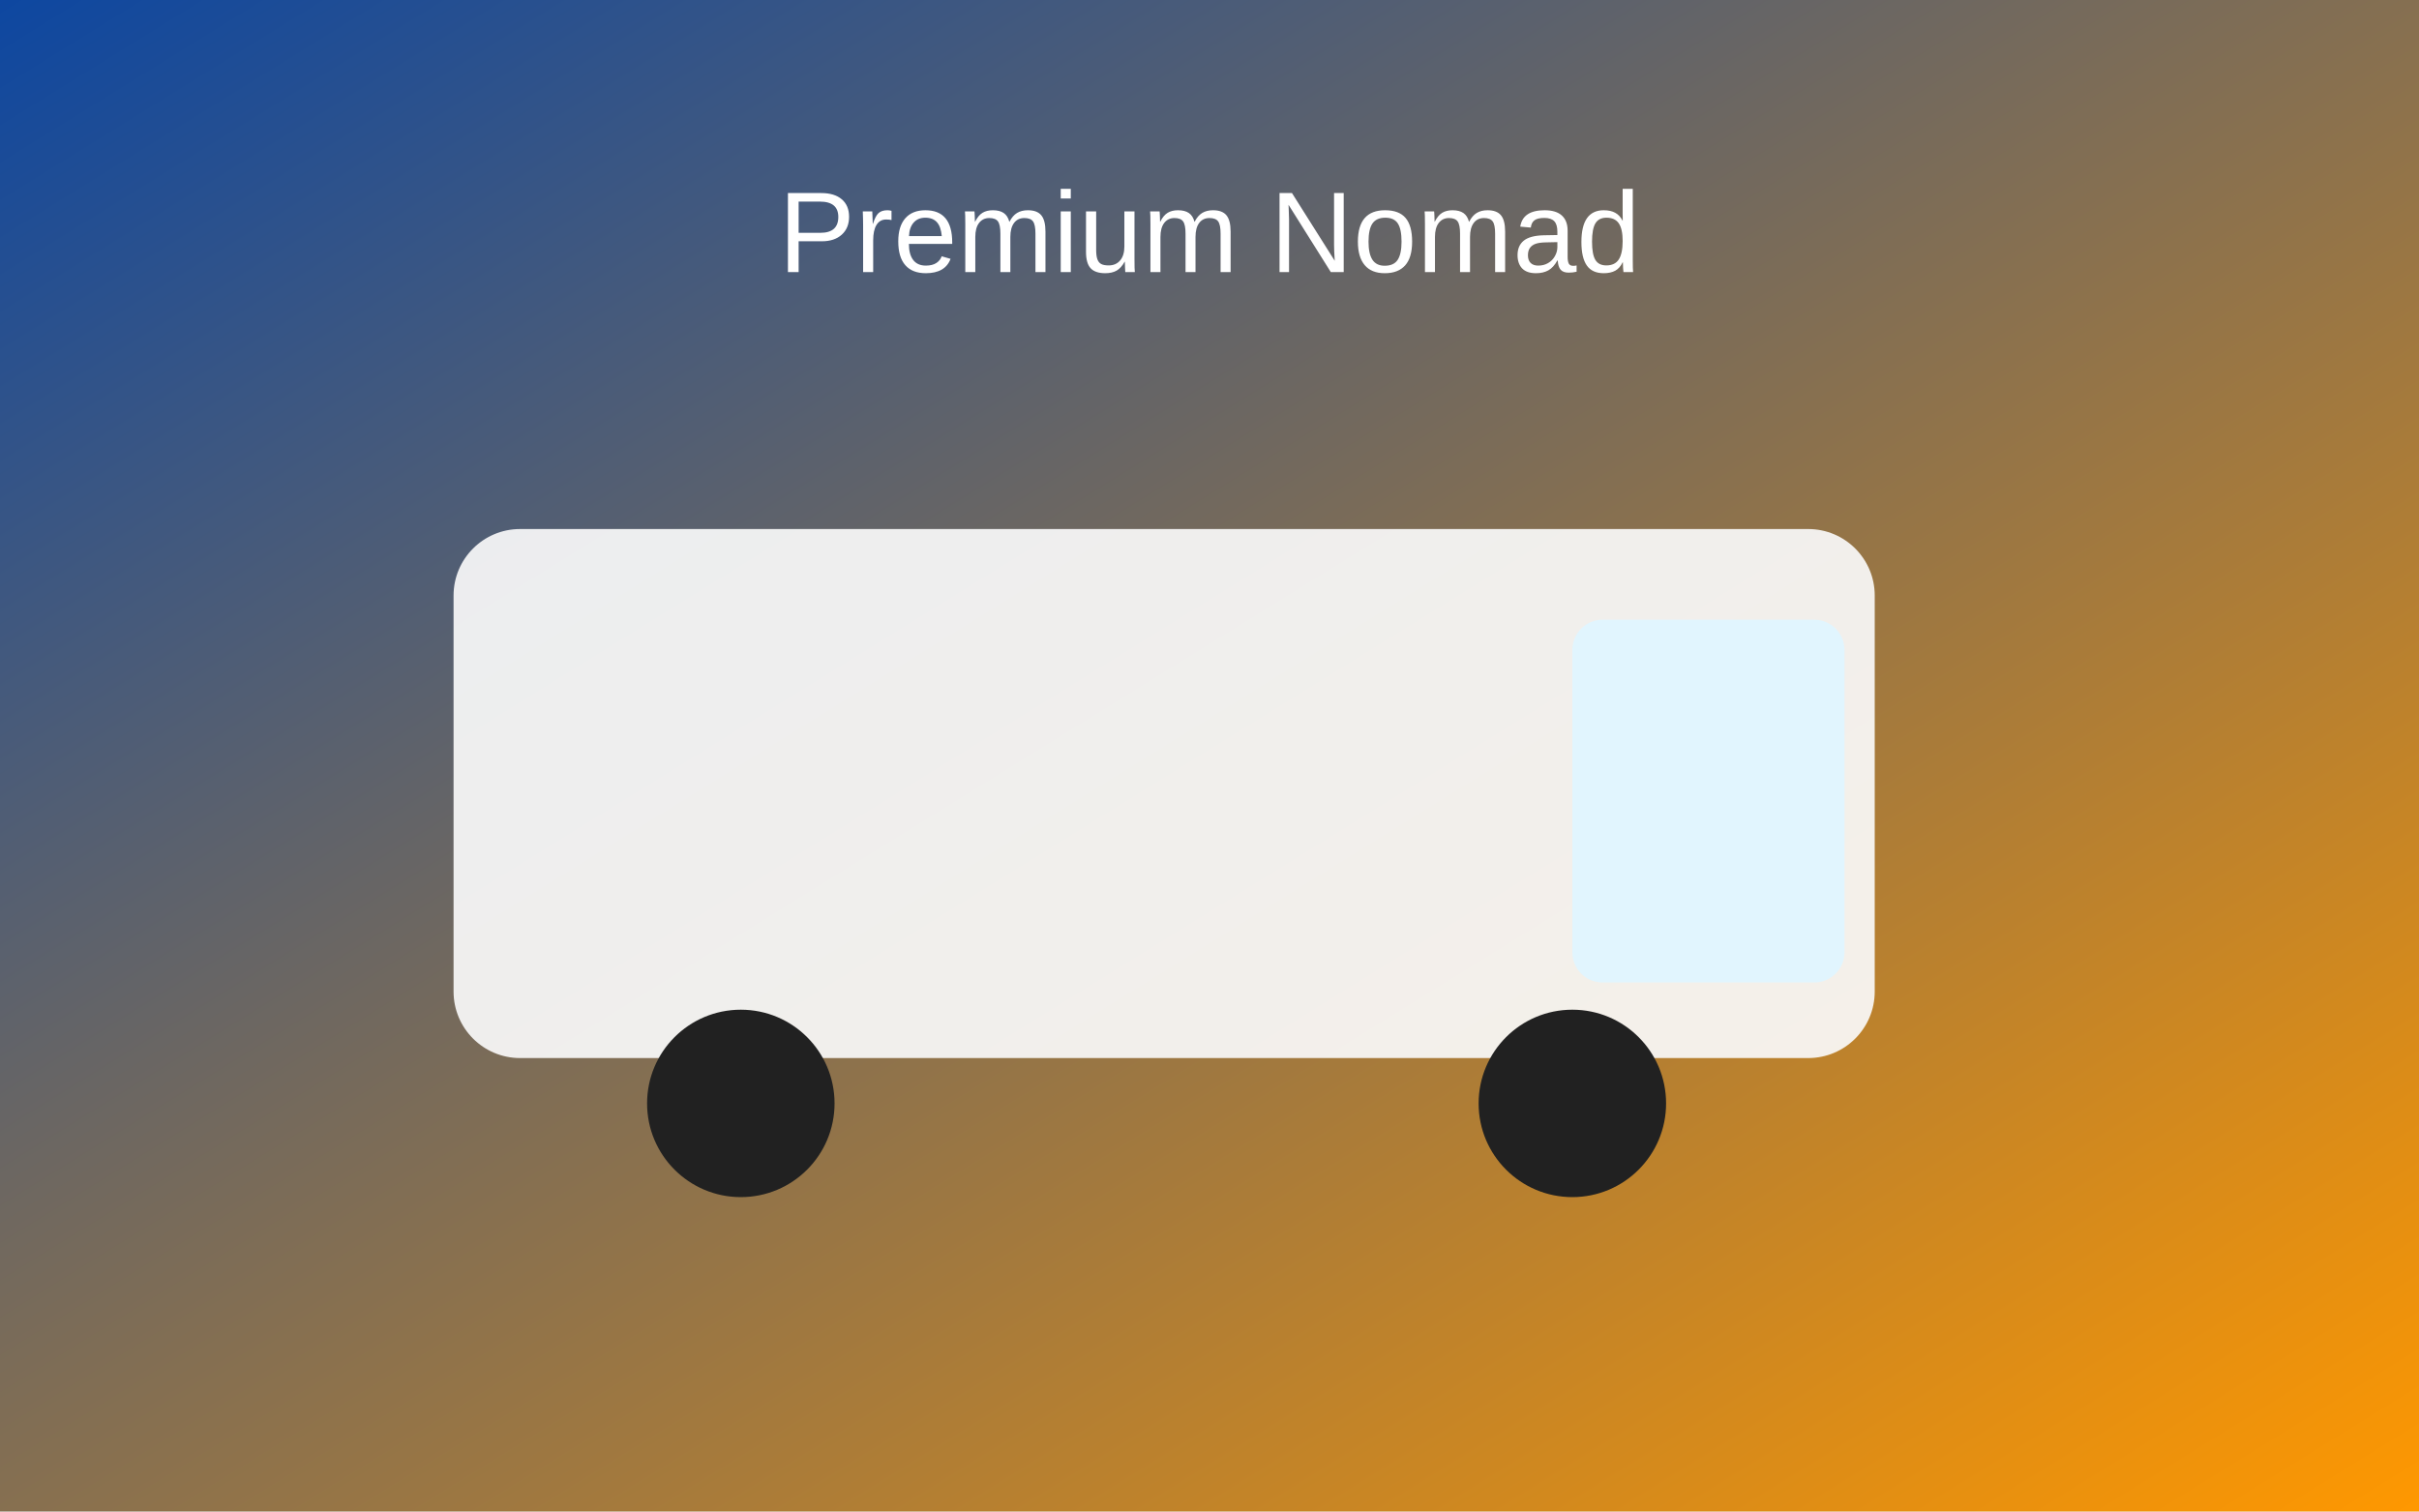
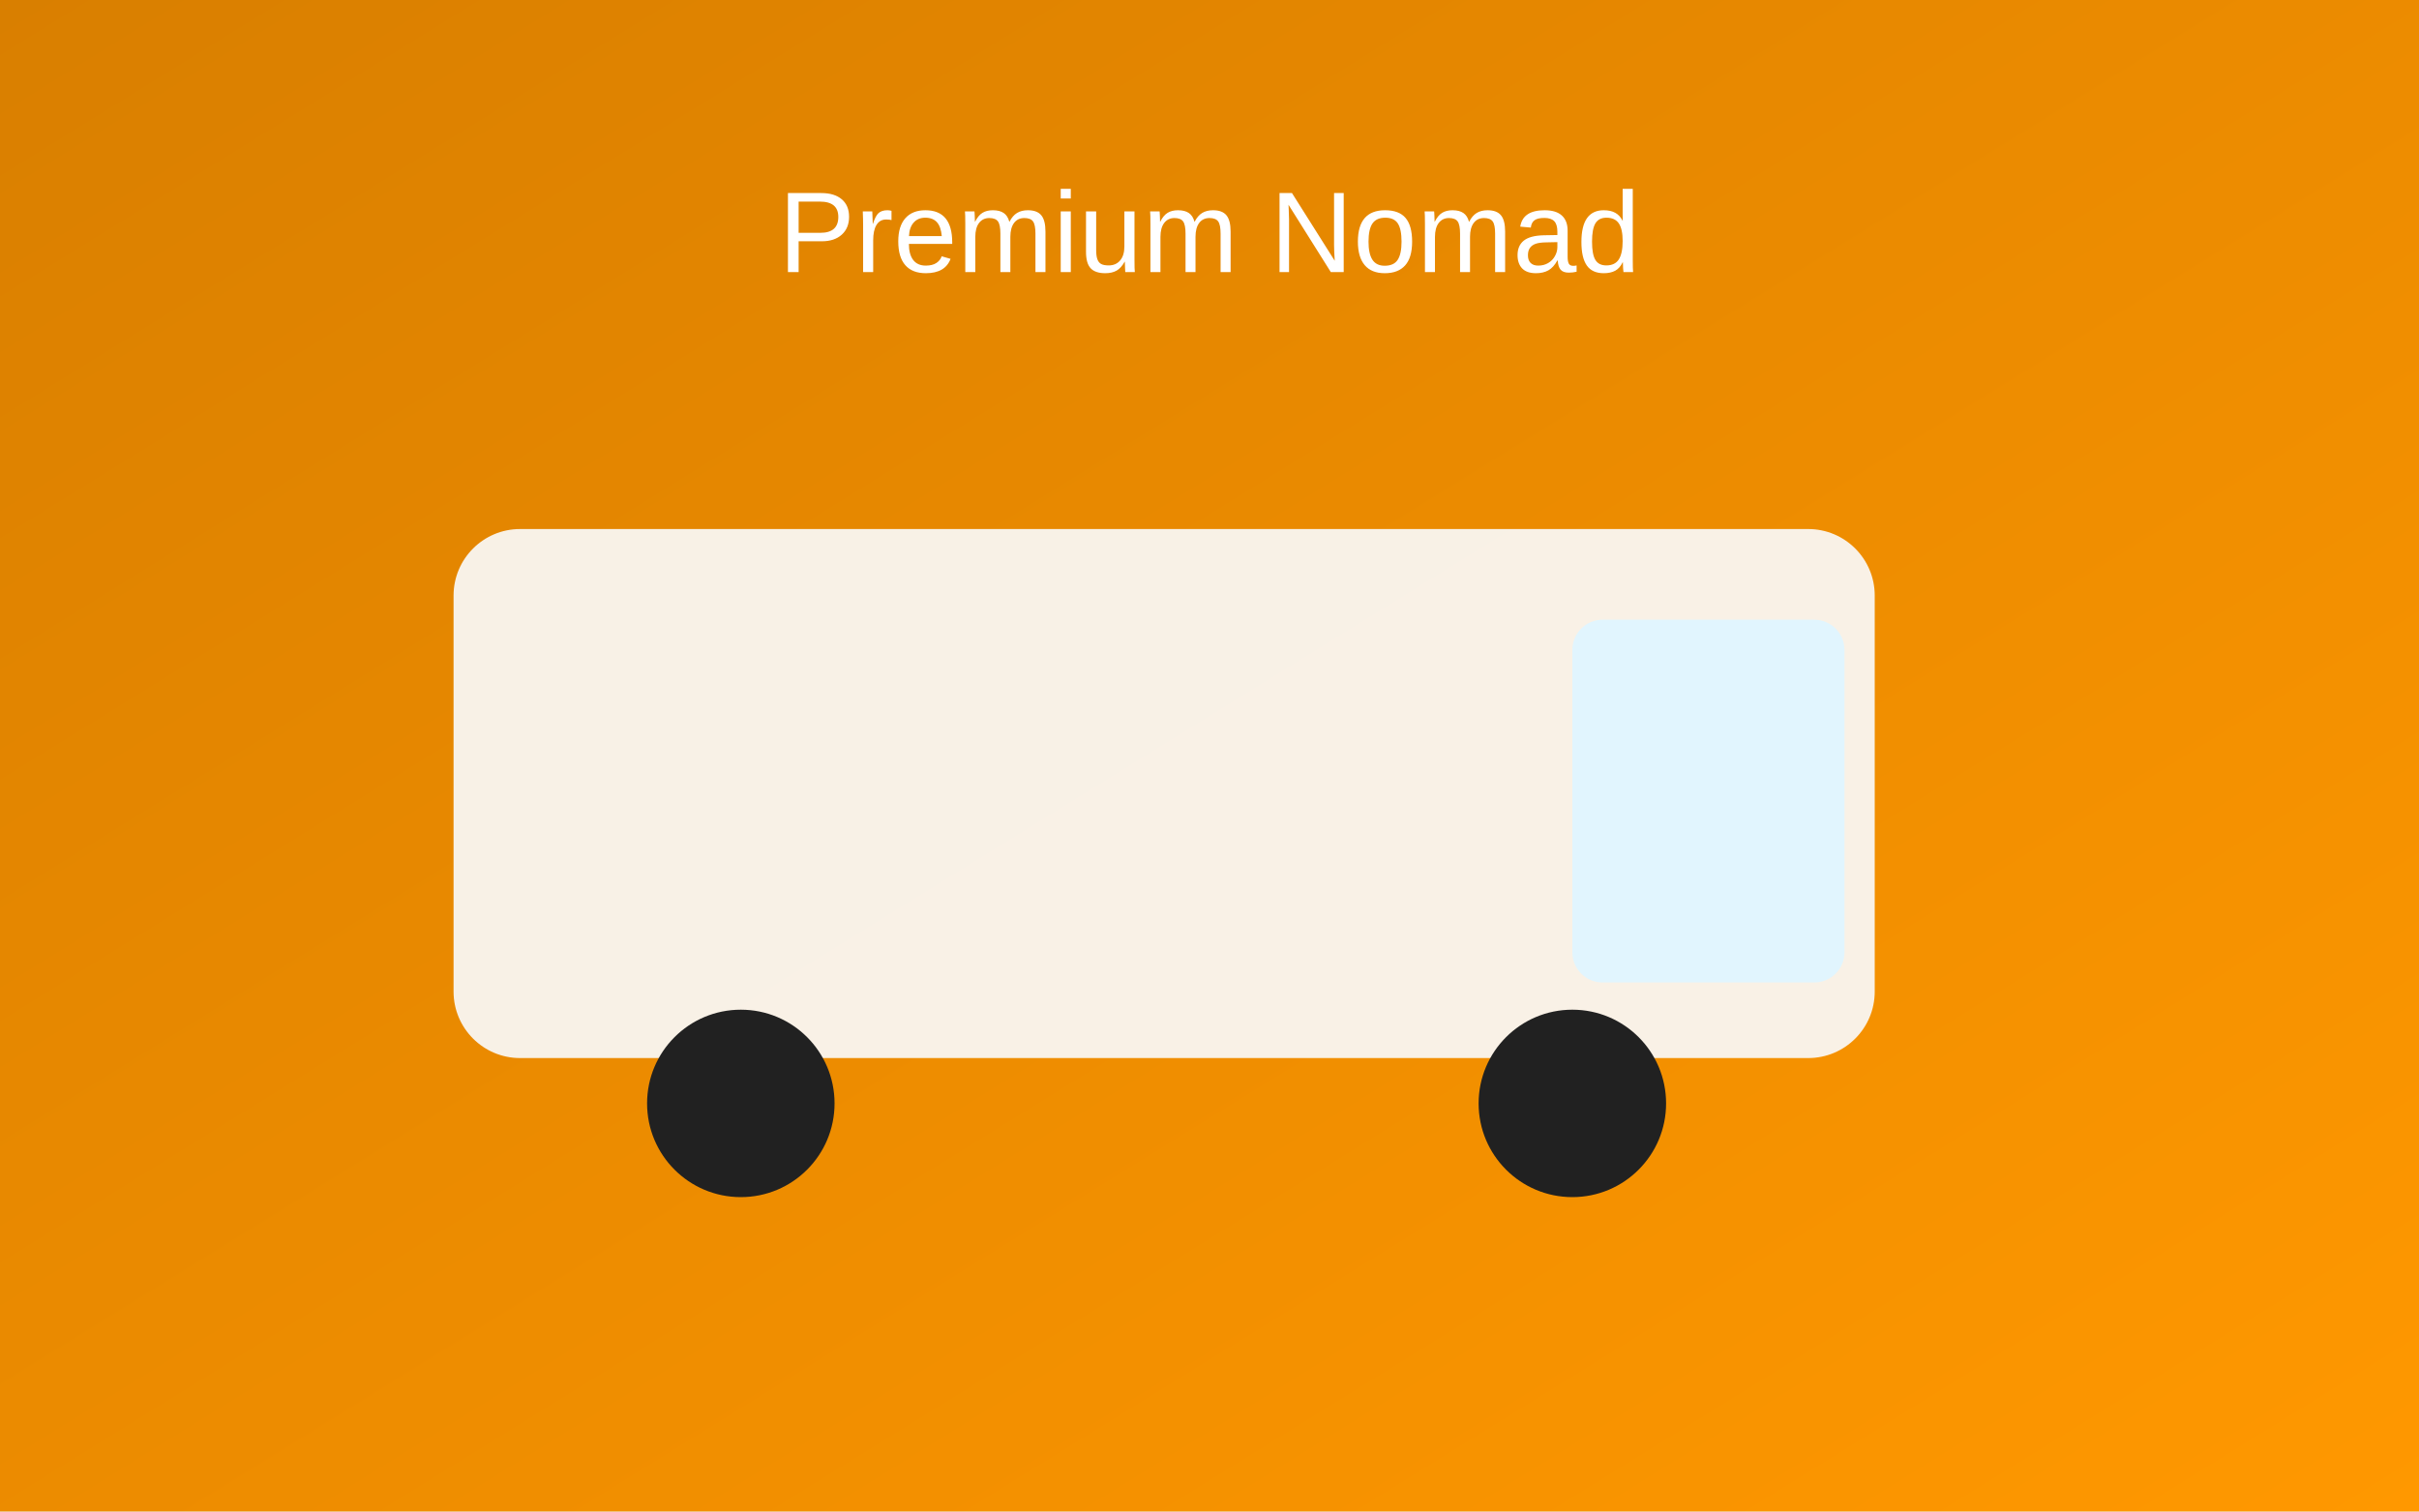
<svg xmlns="http://www.w3.org/2000/svg" width="800" height="500" viewBox="0 0 800 500" role="img" aria-label="Caravan placeholder 3">
  <defs>
    <linearGradient id="bg3" x1="0" y1="0" x2="1" y2="1">
-       <stop offset="0%" stop-color="#0d47a1" />
+       <stop offset="0%" stop-color="#d97f00" />
      <stop offset="100%" stop-color="#ff9800" />
    </linearGradient>
  </defs>
  <rect width="800" height="500" fill="url(#bg3)" />
  <rect x="150" y="175" width="470" height="175" rx="22" fill="#fafafa" opacity="0.92" />
  <rect x="520" y="205" width="90" height="120" rx="10" fill="#e1f5fe" />
  <circle cx="245" cy="365" r="31" fill="#212121" />
  <circle cx="520" cy="365" r="31" fill="#212121" />
  <text x="400" y="90" text-anchor="middle" fill="#fff" font-size="38" font-family="Arial">Premium Nomad</text>
</svg>
